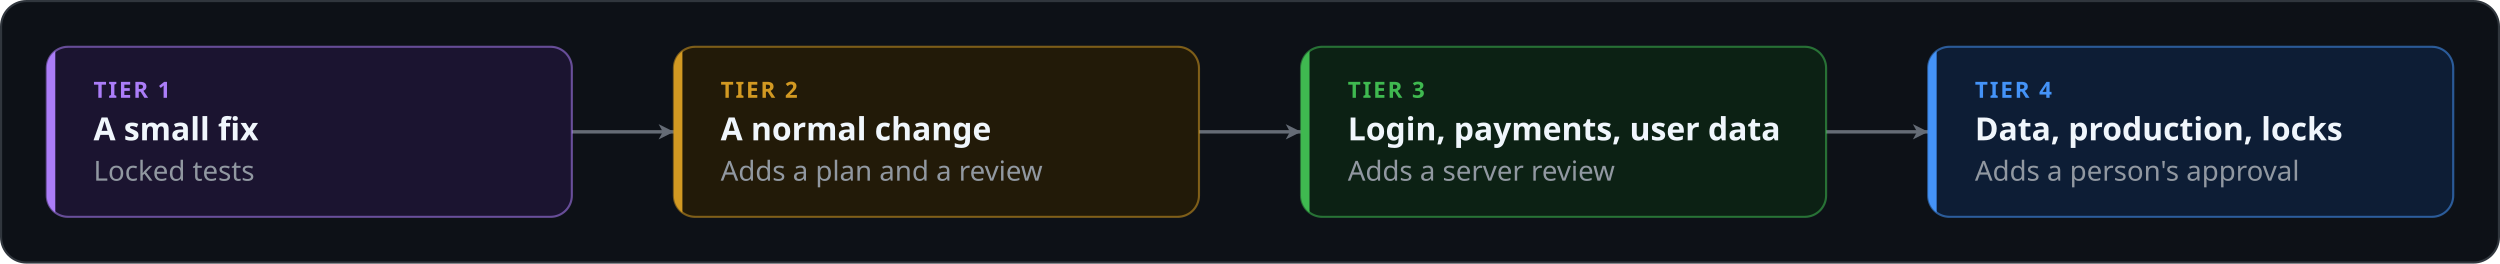
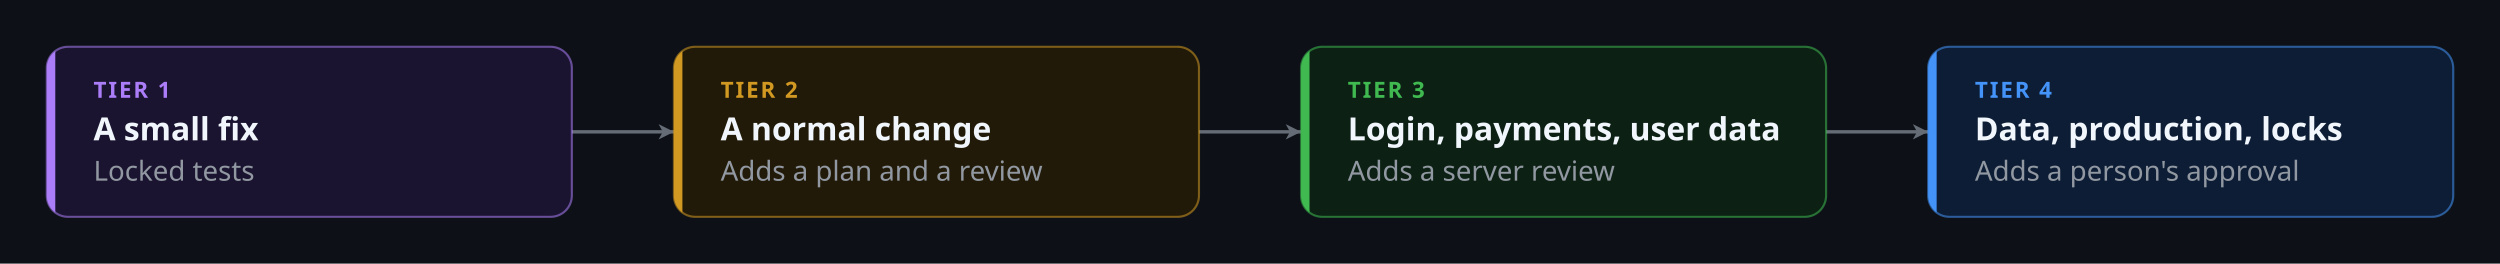
<svg xmlns="http://www.w3.org/2000/svg" viewBox="-22 -22 1176 124" width="1176" height="124" role="img" aria-labelledby="title desc" font-family="-apple-system, BlinkMacSystemFont, 'Segoe UI', 'Noto Sans', Helvetica, Arial, sans-serif">
  <defs>
    <marker id="arrow-plain" viewBox="0 0 10 10" refX="9" refY="5" markerWidth="9" markerHeight="9" markerUnits="userSpaceOnUse" orient="auto-start-reverse">
      <path d="M1,1 L9,5 L1,9 L3.2,5 z" fill="#656c76" />
    </marker>
    <marker id="arrow-fail" viewBox="0 0 10 10" refX="9" refY="5" markerWidth="9" markerHeight="9" markerUnits="userSpaceOnUse" orient="auto-start-reverse">
      <path d="M1,1 L9,5 L1,9 L3.2,5 z" fill="#f85149" />
    </marker>
    <marker id="arrow-pass" viewBox="0 0 10 10" refX="9" refY="5" markerWidth="9" markerHeight="9" markerUnits="userSpaceOnUse" orient="auto-start-reverse">
      <path d="M1,1 L9,5 L1,9 L3.2,5 z" fill="#3fb950" />
    </marker>
  </defs>
-   <rect x="-21.5" y="-21.5" width="1175" height="123" rx="12" fill="#0d1117" stroke="#30363d" />
+   <rect x="-22" y="-22" width="1176" height="124" fill="#0d1117" />
  <path d="M247.0,40.0 L295.0,40.0" fill="none" stroke="#656c76" stroke-width="1.6" stroke-linecap="round" stroke-linejoin="round" marker-end="url(#arrow-plain)" />
  <path d="M542.0,40.0 L590.0,40.0" fill="none" stroke="#656c76" stroke-width="1.6" stroke-linecap="round" stroke-linejoin="round" marker-end="url(#arrow-plain)" />
  <path d="M837.0,40.0 L885.0,40.0" fill="none" stroke="#656c76" stroke-width="1.6" stroke-linecap="round" stroke-linejoin="round" marker-end="url(#arrow-plain)" />
  <rect x="0.0" y="0.0" width="247.0" height="80.0" rx="10" fill="#1b1430" stroke="#ab7df8" stroke-opacity="0.55" stroke-width="1" />
  <clipPath id="clip0">
    <rect x="0.0" y="0.0" width="247.0" height="80.0" rx="10" />
  </clipPath>
  <rect x="0.0" y="0.0" width="4" height="80.0" fill="#ab7df8" clip-path="url(#clip0)" />
  <text x="22.0" y="24.0" font-size="10.5" font-weight="700" letter-spacing="0.9" fill="#ab7df8">TIER 1</text>
  <text x="22.0" y="44.0" font-size="15" font-weight="600" fill="#f0f6fc">A small fix</text>
  <text x="22.0" y="63.0" font-size="13" fill="#9198a1">Locked tests</text>
  <rect x="295.0" y="0.0" width="247.0" height="80.0" rx="10" fill="#221a08" stroke="#d29922" stroke-opacity="0.55" stroke-width="1" />
  <clipPath id="clip1">
    <rect x="295.0" y="0.0" width="247.0" height="80.0" rx="10" />
  </clipPath>
  <rect x="295.0" y="0.0" width="4" height="80.0" fill="#d29922" clip-path="url(#clip1)" />
  <text x="317.0" y="24.0" font-size="10.5" font-weight="700" letter-spacing="0.9" fill="#d29922">TIER 2</text>
  <text x="317.0" y="44.0" font-size="15" font-weight="600" fill="#f0f6fc">A normal change</text>
  <text x="317.0" y="63.0" font-size="13" fill="#9198a1">Adds a plan and a review</text>
  <rect x="590.0" y="0.0" width="247.0" height="80.0" rx="10" fill="#0c2114" stroke="#3fb950" stroke-opacity="0.55" stroke-width="1" />
  <clipPath id="clip2">
    <rect x="590.0" y="0.0" width="247.0" height="80.0" rx="10" />
  </clipPath>
  <rect x="590.0" y="0.0" width="4" height="80.0" fill="#3fb950" clip-path="url(#clip2)" />
  <text x="612.0" y="24.0" font-size="10.5" font-weight="700" letter-spacing="0.9" fill="#3fb950">TIER 3</text>
  <text x="612.0" y="44.0" font-size="15" font-weight="600" fill="#f0f6fc">Login, payments, user data</text>
  <text x="612.0" y="63.0" font-size="13" fill="#9198a1">Adds a server review</text>
  <rect x="885.0" y="0.0" width="247.0" height="80.0" rx="10" fill="#0d1d35" stroke="#4493f8" stroke-opacity="0.55" stroke-width="1" />
  <clipPath id="clip3">
    <rect x="885.0" y="0.0" width="247.0" height="80.0" rx="10" />
  </clipPath>
  <rect x="885.0" y="0.0" width="4" height="80.0" fill="#4493f8" clip-path="url(#clip3)" />
  <text x="907.0" y="24.0" font-size="10.5" font-weight="700" letter-spacing="0.9" fill="#4493f8">TIER 4</text>
  <text x="907.0" y="44.0" font-size="15" font-weight="600" fill="#f0f6fc">Data, production, locks</text>
  <text x="907.0" y="63.0" font-size="13" fill="#9198a1">Adds a person's approval</text>
</svg>
